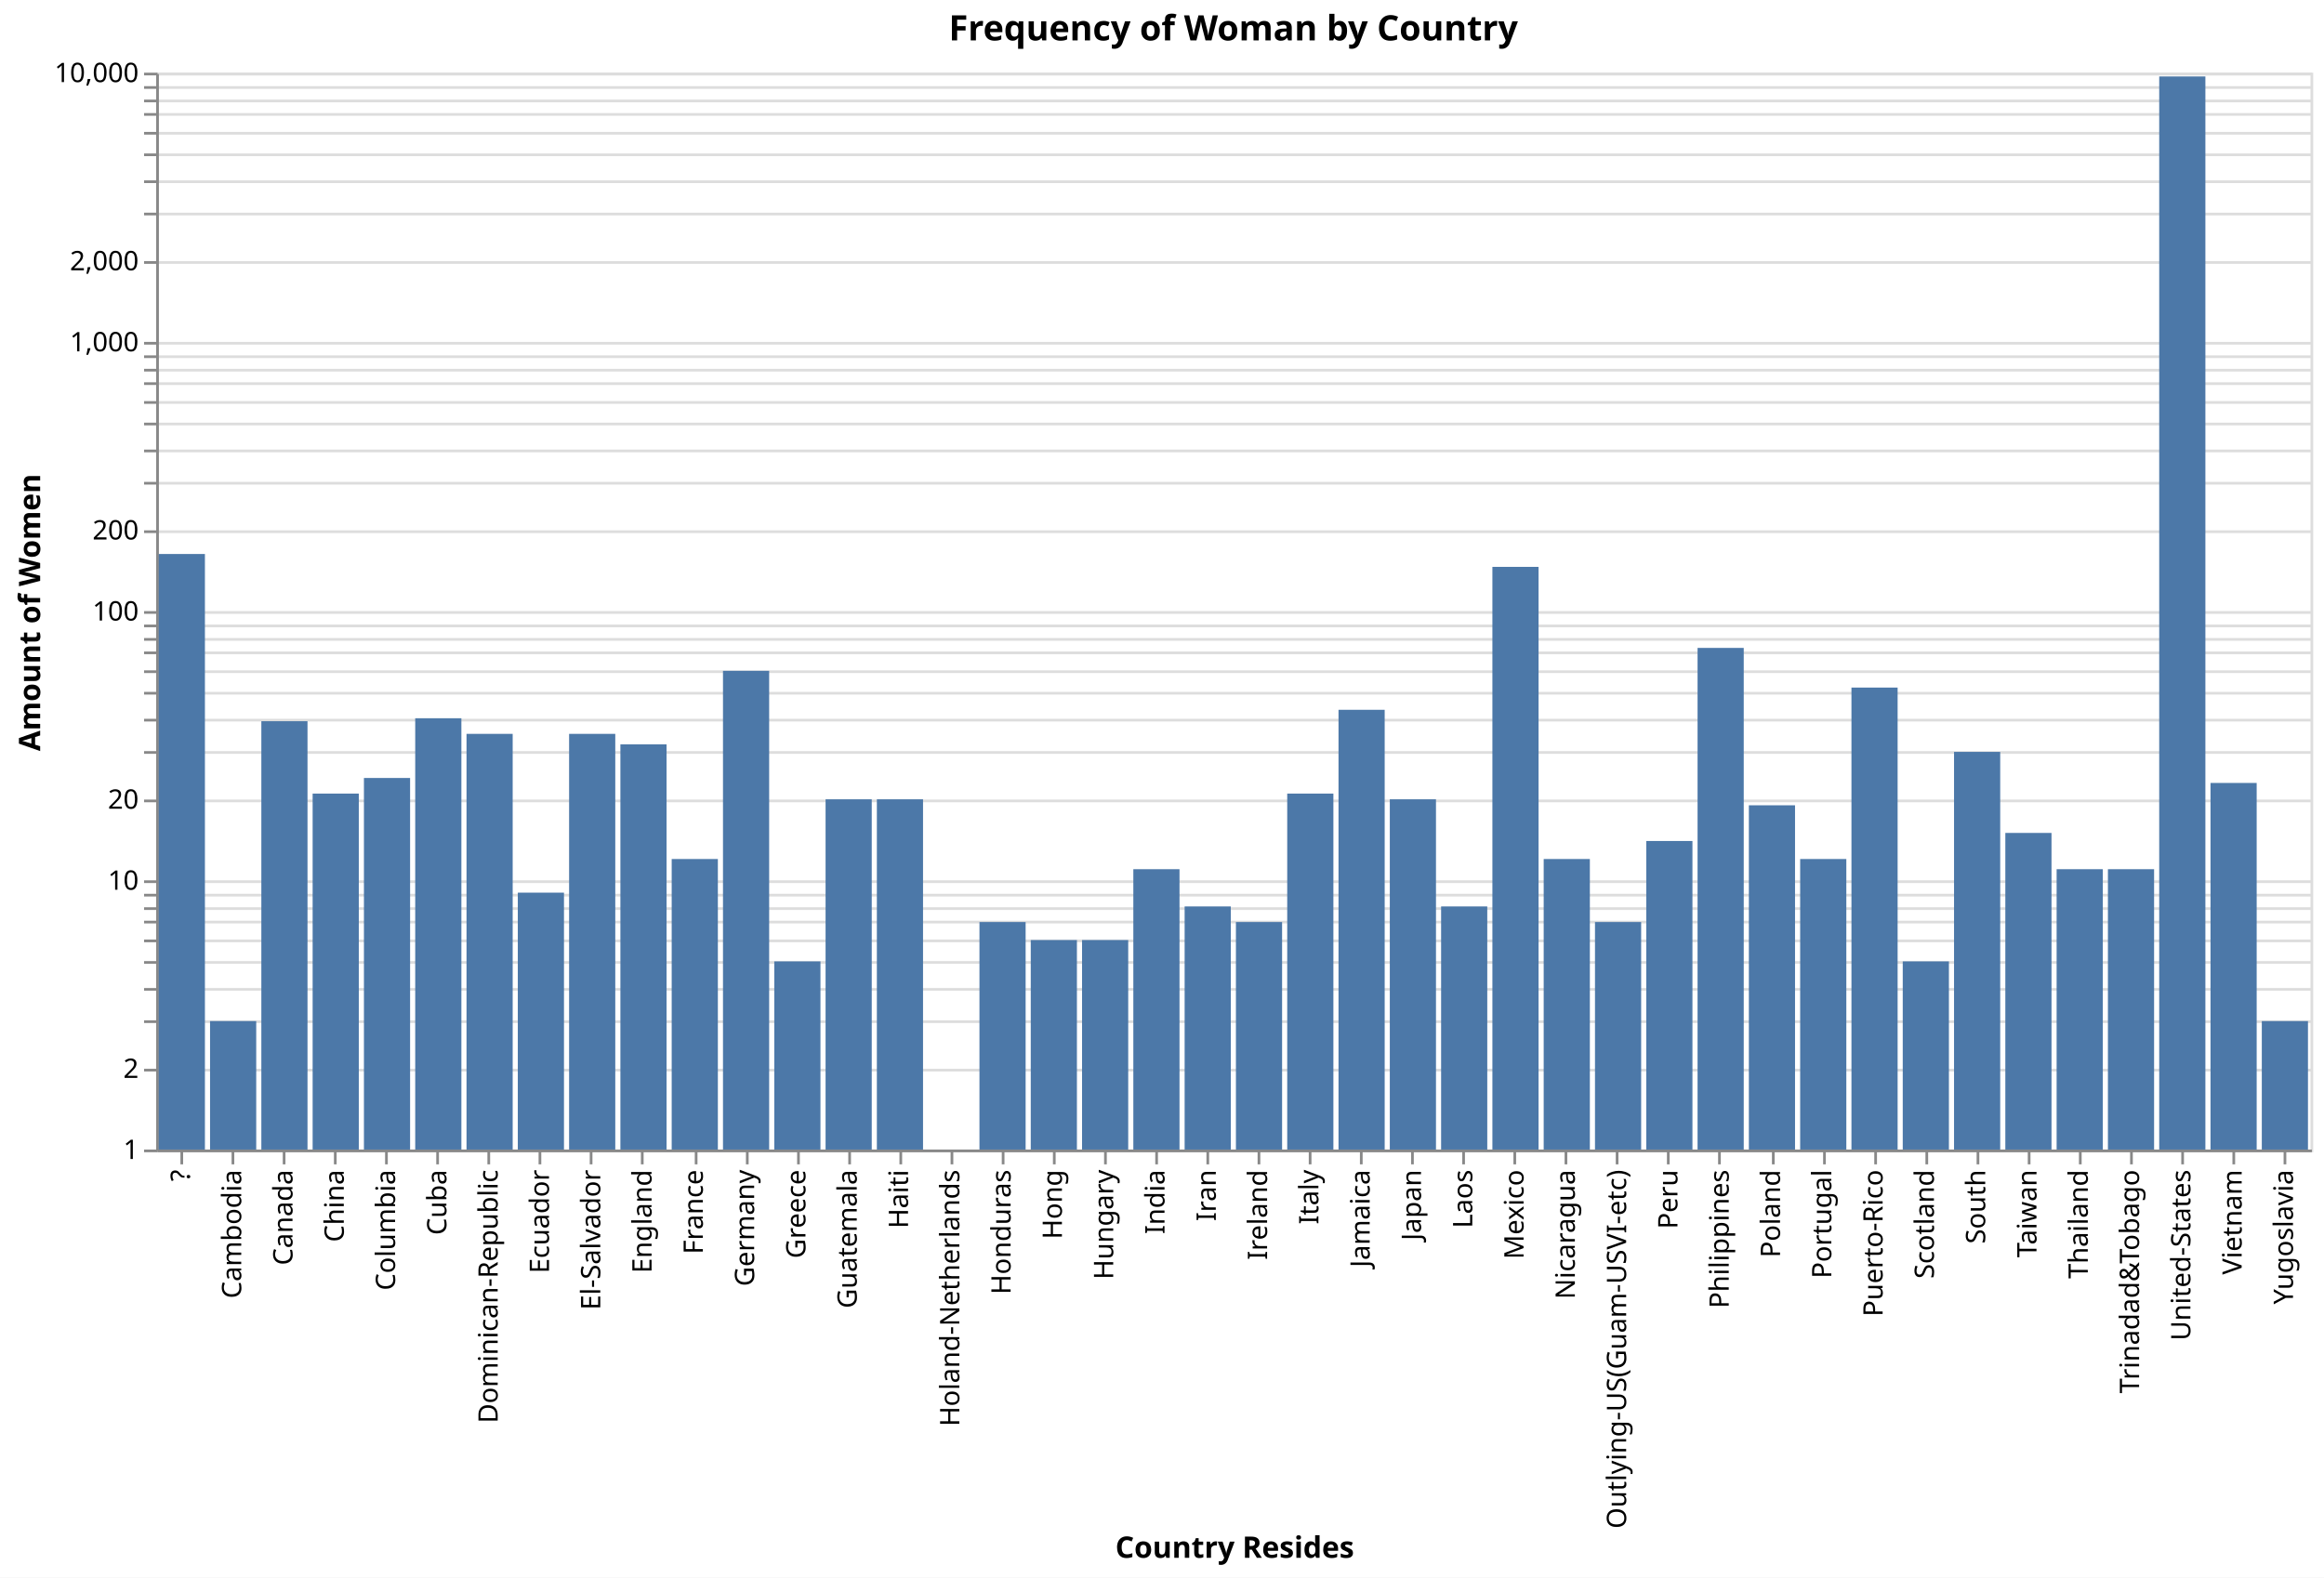
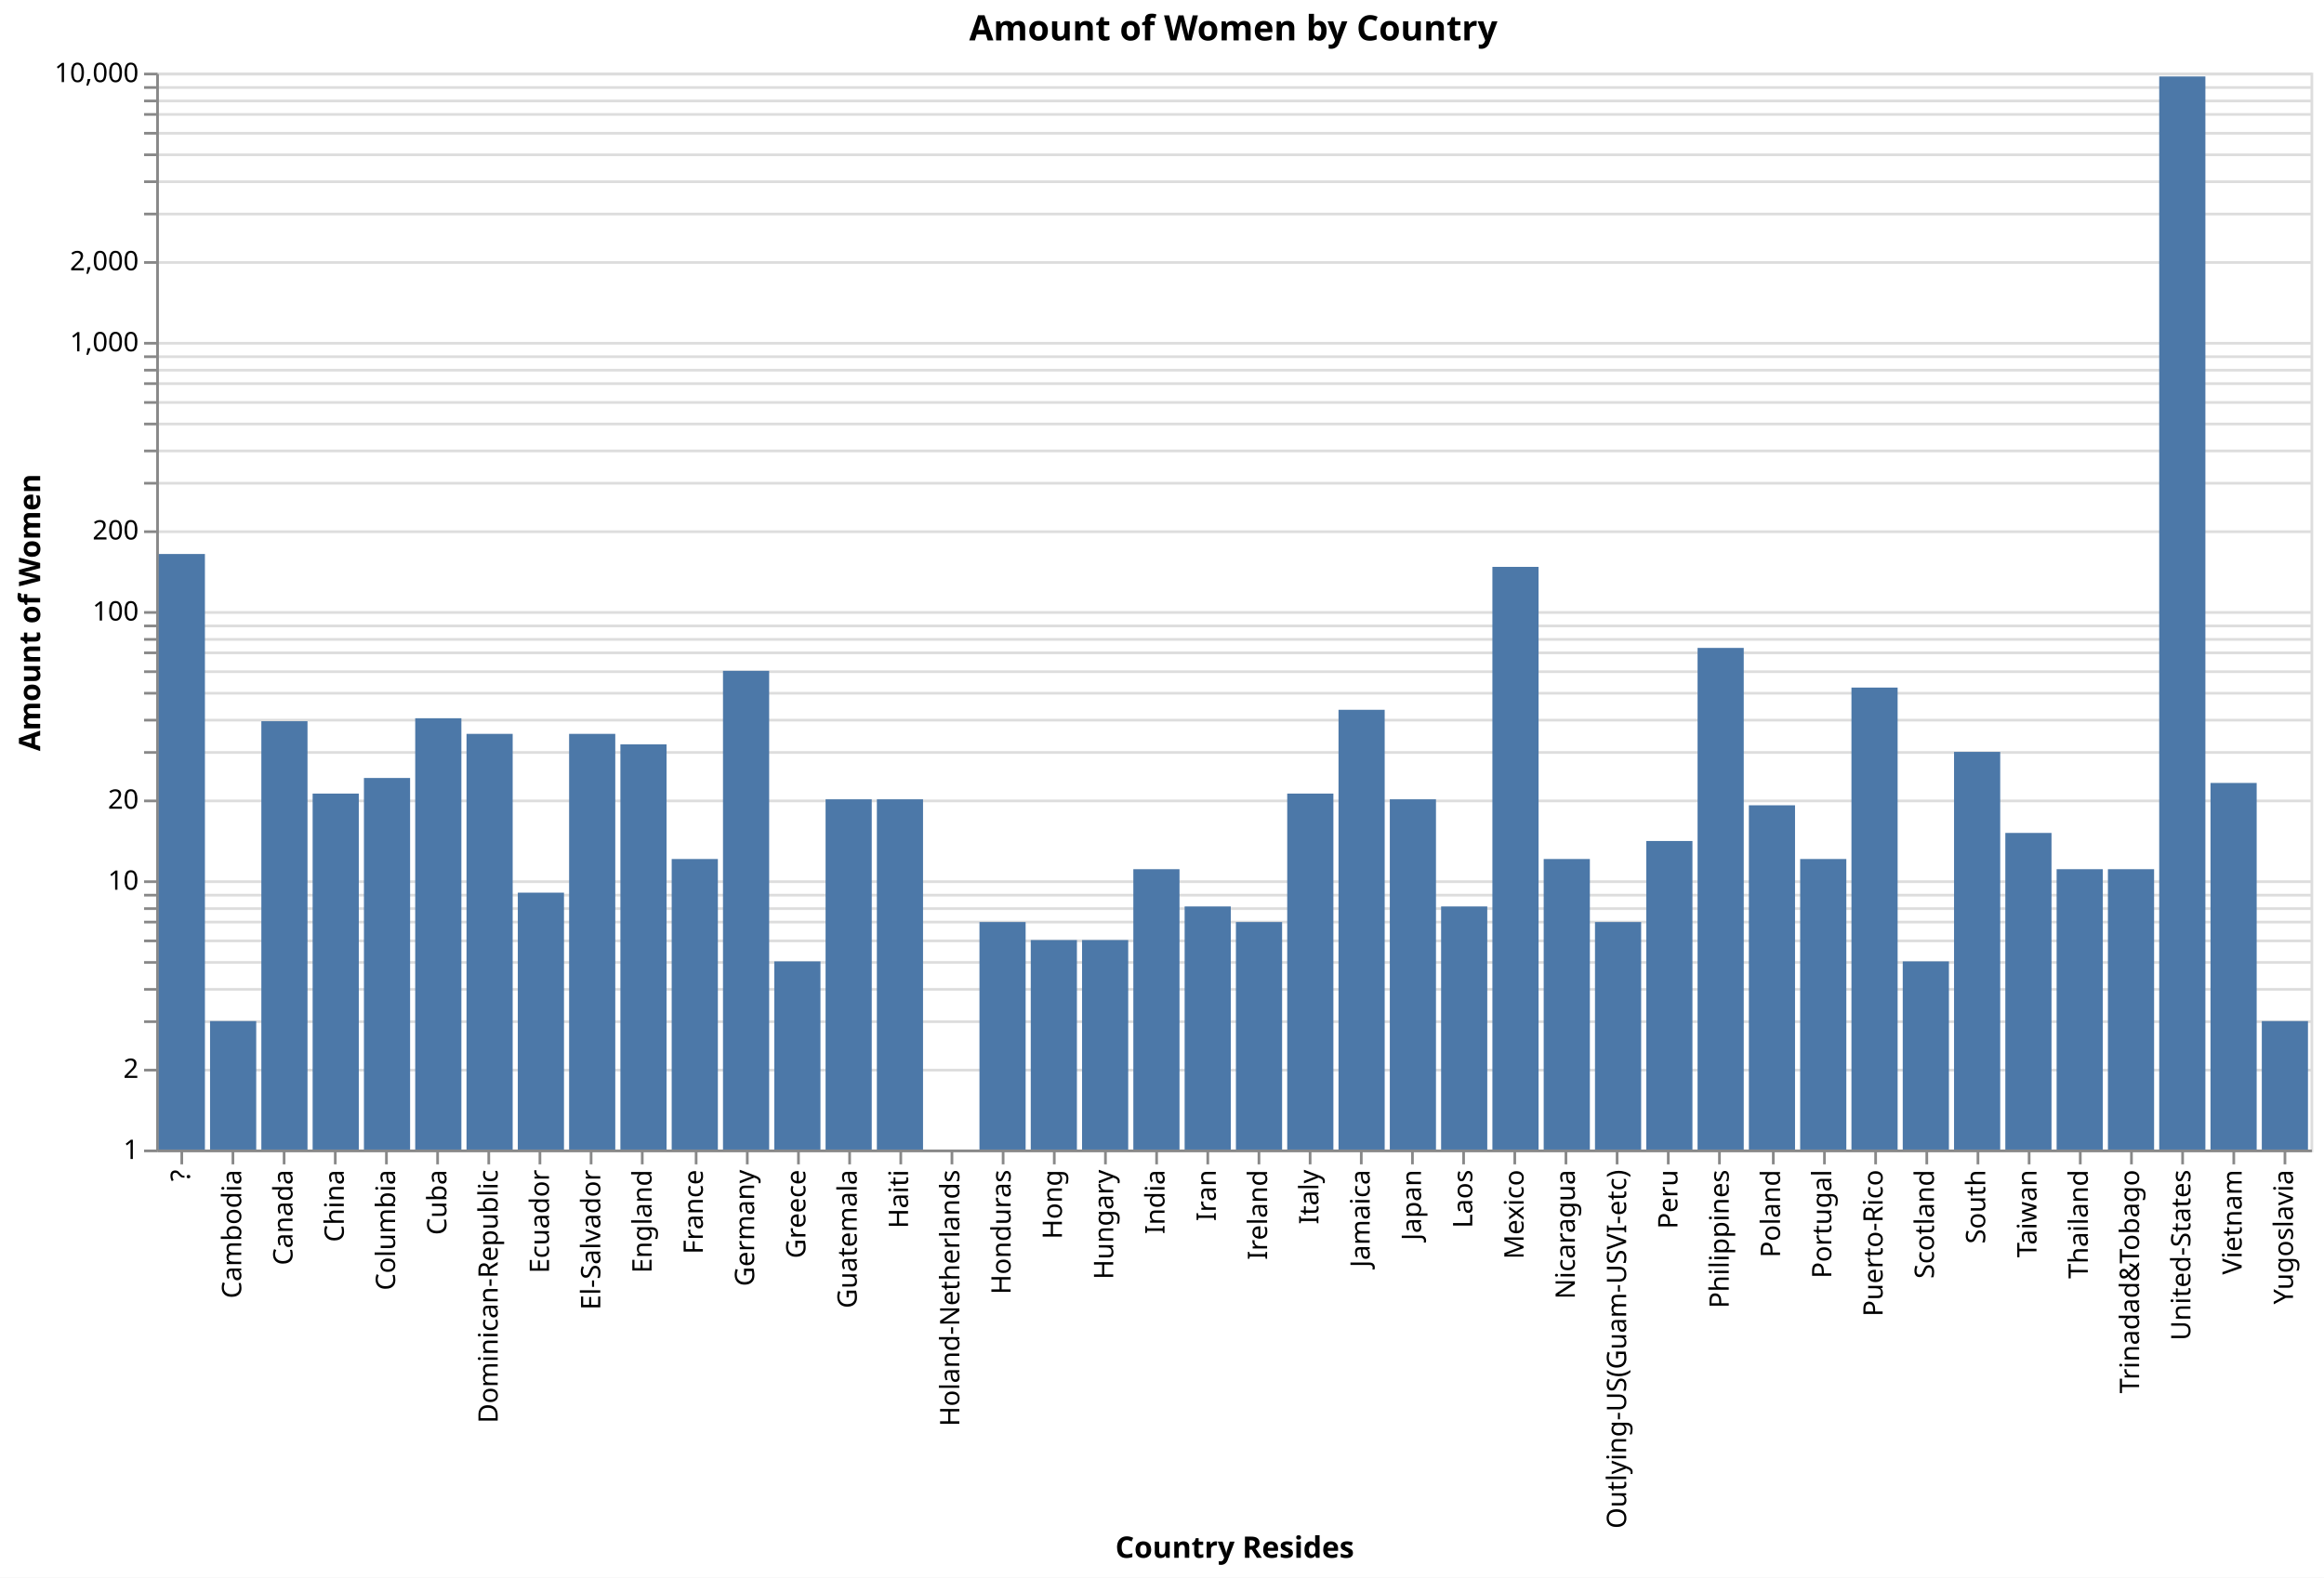
<svg xmlns="http://www.w3.org/2000/svg" version="1.1" class="marks" width="863" height="586" viewBox="0 0 863 586">
  <rect width="863" height="586" fill="white" />
  <g fill="none" stroke-miterlimit="10" transform="translate(58,27)">
    <g class="mark-group role-frame root" role="graphics-object" aria-roledescription="group mark container">
      <g transform="translate(0,0)">
        <path class="background" aria-hidden="true" d="M0.5,0.5h800v400h-800Z" stroke="#ddd" />
        <g>
          <g class="mark-group role-axis" role="graphics-symbol" aria-roledescription="axis" aria-label="Y-axis for a log scale with values from 1 to 10,000">
            <g transform="translate(0.5,0.5)">
              <path class="background" aria-hidden="true" d="M0,0h0v0h0Z" pointer-events="none" />
              <g>
                <g class="mark-rule role-axis-grid" pointer-events="none">
                  <line transform="translate(0,400)" x2="800" y2="0" stroke="#ddd" stroke-width="1" opacity="1" />
                  <line transform="translate(0,370)" x2="800" y2="0" stroke="#ddd" stroke-width="1" opacity="1" />
                  <line transform="translate(0,352)" x2="800" y2="0" stroke="#ddd" stroke-width="1" opacity="1" />
                  <line transform="translate(0,340)" x2="800" y2="0" stroke="#ddd" stroke-width="1" opacity="1" />
                  <line transform="translate(0,330)" x2="800" y2="0" stroke="#ddd" stroke-width="1" opacity="1" />
                  <line transform="translate(0,322)" x2="800" y2="0" stroke="#ddd" stroke-width="1" opacity="1" />
                  <line transform="translate(0,315)" x2="800" y2="0" stroke="#ddd" stroke-width="1" opacity="1" />
                  <line transform="translate(0,310)" x2="800" y2="0" stroke="#ddd" stroke-width="1" opacity="1" />
                  <line transform="translate(0,305)" x2="800" y2="0" stroke="#ddd" stroke-width="1" opacity="1" />
                  <line transform="translate(0,300)" x2="800" y2="0" stroke="#ddd" stroke-width="1" opacity="1" />
                  <line transform="translate(0,270)" x2="800" y2="0" stroke="#ddd" stroke-width="1" opacity="1" />
                  <line transform="translate(0,252)" x2="800" y2="0" stroke="#ddd" stroke-width="1" opacity="1" />
                  <line transform="translate(0,240)" x2="800" y2="0" stroke="#ddd" stroke-width="1" opacity="1" />
                  <line transform="translate(0,230)" x2="800" y2="0" stroke="#ddd" stroke-width="1" opacity="1" />
                  <line transform="translate(0,222)" x2="800" y2="0" stroke="#ddd" stroke-width="1" opacity="1" />
                  <line transform="translate(0,215)" x2="800" y2="0" stroke="#ddd" stroke-width="1" opacity="1" />
                  <line transform="translate(0,210)" x2="800" y2="0" stroke="#ddd" stroke-width="1" opacity="1" />
                  <line transform="translate(0,205)" x2="800" y2="0" stroke="#ddd" stroke-width="1" opacity="1" />
                  <line transform="translate(0,200)" x2="800" y2="0" stroke="#ddd" stroke-width="1" opacity="1" />
                  <line transform="translate(0,170)" x2="800" y2="0" stroke="#ddd" stroke-width="1" opacity="1" />
                  <line transform="translate(0,152)" x2="800" y2="0" stroke="#ddd" stroke-width="1" opacity="1" />
                  <line transform="translate(0,140)" x2="800" y2="0" stroke="#ddd" stroke-width="1" opacity="1" />
                  <line transform="translate(0,130)" x2="800" y2="0" stroke="#ddd" stroke-width="1" opacity="1" />
                  <line transform="translate(0,122)" x2="800" y2="0" stroke="#ddd" stroke-width="1" opacity="1" />
                  <line transform="translate(0,115)" x2="800" y2="0" stroke="#ddd" stroke-width="1" opacity="1" />
                  <line transform="translate(0,110)" x2="800" y2="0" stroke="#ddd" stroke-width="1" opacity="1" />
                  <line transform="translate(0,105)" x2="800" y2="0" stroke="#ddd" stroke-width="1" opacity="1" />
                  <line transform="translate(0,100)" x2="800" y2="0" stroke="#ddd" stroke-width="1" opacity="1" />
                  <line transform="translate(0,70)" x2="800" y2="0" stroke="#ddd" stroke-width="1" opacity="1" />
                  <line transform="translate(0,52)" x2="800" y2="0" stroke="#ddd" stroke-width="1" opacity="1" />
                  <line transform="translate(0,40)" x2="800" y2="0" stroke="#ddd" stroke-width="1" opacity="1" />
                  <line transform="translate(0,30)" x2="800" y2="0" stroke="#ddd" stroke-width="1" opacity="1" />
                  <line transform="translate(0,22)" x2="800" y2="0" stroke="#ddd" stroke-width="1" opacity="1" />
                  <line transform="translate(0,15)" x2="800" y2="0" stroke="#ddd" stroke-width="1" opacity="1" />
                  <line transform="translate(0,10)" x2="800" y2="0" stroke="#ddd" stroke-width="1" opacity="1" />
                  <line transform="translate(0,5)" x2="800" y2="0" stroke="#ddd" stroke-width="1" opacity="1" />
                  <line transform="translate(0,0)" x2="800" y2="0" stroke="#ddd" stroke-width="1" opacity="1" />
                </g>
              </g>
              <path class="foreground" aria-hidden="true" d="" pointer-events="none" display="none" />
            </g>
          </g>
          <g class="mark-group role-axis" role="graphics-symbol" aria-roledescription="axis" aria-label="X-axis titled 'Country Resides' for a discrete scale with 42 values:  ?,  Cambodia,  Canada,  China,  Columbia, ending with  Yugoslavia">
            <g transform="translate(0.5,400.5)">
              <path class="background" aria-hidden="true" d="M0,0h0v0h0Z" pointer-events="none" />
              <g>
                <g class="mark-rule role-axis-tick" pointer-events="none">
                  <line transform="translate(9,0)" x2="0" y2="5" stroke="#888" stroke-width="1" opacity="1" />
                  <line transform="translate(28,0)" x2="0" y2="5" stroke="#888" stroke-width="1" opacity="1" />
                  <line transform="translate(47,0)" x2="0" y2="5" stroke="#888" stroke-width="1" opacity="1" />
                  <line transform="translate(66,0)" x2="0" y2="5" stroke="#888" stroke-width="1" opacity="1" />
                  <line transform="translate(85,0)" x2="0" y2="5" stroke="#888" stroke-width="1" opacity="1" />
                  <line transform="translate(104,0)" x2="0" y2="5" stroke="#888" stroke-width="1" opacity="1" />
                  <line transform="translate(123,0)" x2="0" y2="5" stroke="#888" stroke-width="1" opacity="1" />
                  <line transform="translate(142,0)" x2="0" y2="5" stroke="#888" stroke-width="1" opacity="1" />
                  <line transform="translate(161,0)" x2="0" y2="5" stroke="#888" stroke-width="1" opacity="1" />
                  <line transform="translate(180,0)" x2="0" y2="5" stroke="#888" stroke-width="1" opacity="1" />
                  <line transform="translate(200,0)" x2="0" y2="5" stroke="#888" stroke-width="1" opacity="1" />
                  <line transform="translate(219,0)" x2="0" y2="5" stroke="#888" stroke-width="1" opacity="1" />
                  <line transform="translate(238,0)" x2="0" y2="5" stroke="#888" stroke-width="1" opacity="1" />
                  <line transform="translate(257,0)" x2="0" y2="5" stroke="#888" stroke-width="1" opacity="1" />
                  <line transform="translate(276,0)" x2="0" y2="5" stroke="#888" stroke-width="1" opacity="1" />
                  <line transform="translate(295,0)" x2="0" y2="5" stroke="#888" stroke-width="1" opacity="1" />
                  <line transform="translate(314,0)" x2="0" y2="5" stroke="#888" stroke-width="1" opacity="1" />
                  <line transform="translate(333,0)" x2="0" y2="5" stroke="#888" stroke-width="1" opacity="1" />
                  <line transform="translate(352,0)" x2="0" y2="5" stroke="#888" stroke-width="1" opacity="1" />
                  <line transform="translate(371,0)" x2="0" y2="5" stroke="#888" stroke-width="1" opacity="1" />
                  <line transform="translate(390,0)" x2="0" y2="5" stroke="#888" stroke-width="1" opacity="1" />
                  <line transform="translate(409,0)" x2="0" y2="5" stroke="#888" stroke-width="1" opacity="1" />
                  <line transform="translate(428,0)" x2="0" y2="5" stroke="#888" stroke-width="1" opacity="1" />
                  <line transform="translate(447,0)" x2="0" y2="5" stroke="#888" stroke-width="1" opacity="1" />
                  <line transform="translate(466,0)" x2="0" y2="5" stroke="#888" stroke-width="1" opacity="1" />
                  <line transform="translate(485,0)" x2="0" y2="5" stroke="#888" stroke-width="1" opacity="1" />
                  <line transform="translate(504,0)" x2="0" y2="5" stroke="#888" stroke-width="1" opacity="1" />
                  <line transform="translate(523,0)" x2="0" y2="5" stroke="#888" stroke-width="1" opacity="1" />
                  <line transform="translate(542,0)" x2="0" y2="5" stroke="#888" stroke-width="1" opacity="1" />
                  <line transform="translate(561,0)" x2="0" y2="5" stroke="#888" stroke-width="1" opacity="1" />
                  <line transform="translate(580,0)" x2="0" y2="5" stroke="#888" stroke-width="1" opacity="1" />
                  <line transform="translate(600,0)" x2="0" y2="5" stroke="#888" stroke-width="1" opacity="1" />
                  <line transform="translate(619,0)" x2="0" y2="5" stroke="#888" stroke-width="1" opacity="1" />
                  <line transform="translate(638,0)" x2="0" y2="5" stroke="#888" stroke-width="1" opacity="1" />
                  <line transform="translate(657,0)" x2="0" y2="5" stroke="#888" stroke-width="1" opacity="1" />
                  <line transform="translate(676,0)" x2="0" y2="5" stroke="#888" stroke-width="1" opacity="1" />
                  <line transform="translate(695,0)" x2="0" y2="5" stroke="#888" stroke-width="1" opacity="1" />
                  <line transform="translate(714,0)" x2="0" y2="5" stroke="#888" stroke-width="1" opacity="1" />
                  <line transform="translate(733,0)" x2="0" y2="5" stroke="#888" stroke-width="1" opacity="1" />
                  <line transform="translate(752,0)" x2="0" y2="5" stroke="#888" stroke-width="1" opacity="1" />
                  <line transform="translate(771,0)" x2="0" y2="5" stroke="#888" stroke-width="1" opacity="1" />
                  <line transform="translate(790,0)" x2="0" y2="5" stroke="#888" stroke-width="1" opacity="1" />
                </g>
                <g class="mark-text role-axis-label" pointer-events="none">
                  <text text-anchor="end" transform="translate(9.02381,7) rotate(270) translate(0,3)" font-family="sans-serif" font-size="10px" fill="#000" opacity="1">?</text>
                  <text text-anchor="end" transform="translate(28.07143,7) rotate(270) translate(0,3)" font-family="sans-serif" font-size="10px" fill="#000" opacity="1">Cambodia</text>
                  <text text-anchor="end" transform="translate(47.11905,7) rotate(270) translate(0,3)" font-family="sans-serif" font-size="10px" fill="#000" opacity="1">Canada</text>
                  <text text-anchor="end" transform="translate(66.16667,7) rotate(270) translate(0,3)" font-family="sans-serif" font-size="10px" fill="#000" opacity="1">China</text>
                  <text text-anchor="end" transform="translate(85.21429,7) rotate(270) translate(0,3)" font-family="sans-serif" font-size="10px" fill="#000" opacity="1">Columbia</text>
                  <text text-anchor="end" transform="translate(104.2619,7) rotate(270) translate(0,3)" font-family="sans-serif" font-size="10px" fill="#000" opacity="1">Cuba</text>
                  <text text-anchor="end" transform="translate(123.3095,7) rotate(270) translate(0,3)" font-family="sans-serif" font-size="10px" fill="#000" opacity="1">Dominican-Republic</text>
                  <text text-anchor="end" transform="translate(142.3571,7) rotate(270) translate(0,3)" font-family="sans-serif" font-size="10px" fill="#000" opacity="1">Ecuador</text>
                  <text text-anchor="end" transform="translate(161.4048,7) rotate(270) translate(0,3)" font-family="sans-serif" font-size="10px" fill="#000" opacity="1">El-Salvador</text>
                  <text text-anchor="end" transform="translate(180.4524,7) rotate(270) translate(0,3)" font-family="sans-serif" font-size="10px" fill="#000" opacity="1">England</text>
                  <text text-anchor="end" transform="translate(199.5,7) rotate(270) translate(0,3)" font-family="sans-serif" font-size="10px" fill="#000" opacity="1">France</text>
                  <text text-anchor="end" transform="translate(218.5476,7) rotate(270) translate(0,3)" font-family="sans-serif" font-size="10px" fill="#000" opacity="1">Germany</text>
                  <text text-anchor="end" transform="translate(237.5952,7) rotate(270) translate(0,3)" font-family="sans-serif" font-size="10px" fill="#000" opacity="1">Greece</text>
                  <text text-anchor="end" transform="translate(256.6429,7) rotate(270) translate(0,3)" font-family="sans-serif" font-size="10px" fill="#000" opacity="1">Guatemala</text>
                  <text text-anchor="end" transform="translate(275.6905,7) rotate(270) translate(0,3)" font-family="sans-serif" font-size="10px" fill="#000" opacity="1">Haiti</text>
                  <text text-anchor="end" transform="translate(294.7381,7) rotate(270) translate(0,3)" font-family="sans-serif" font-size="10px" fill="#000" opacity="1">Holand-Netherlands</text>
                  <text text-anchor="end" transform="translate(313.7857,7) rotate(270) translate(0,3)" font-family="sans-serif" font-size="10px" fill="#000" opacity="1">Honduras</text>
                  <text text-anchor="end" transform="translate(332.8333,7) rotate(270) translate(0,3)" font-family="sans-serif" font-size="10px" fill="#000" opacity="1">Hong</text>
                  <text text-anchor="end" transform="translate(351.881,7) rotate(270) translate(0,3)" font-family="sans-serif" font-size="10px" fill="#000" opacity="1">Hungary</text>
                  <text text-anchor="end" transform="translate(370.9286,7) rotate(270) translate(0,3)" font-family="sans-serif" font-size="10px" fill="#000" opacity="1">India</text>
                  <text text-anchor="end" transform="translate(389.9762,7) rotate(270) translate(0,3)" font-family="sans-serif" font-size="10px" fill="#000" opacity="1">Iran</text>
                  <text text-anchor="end" transform="translate(409.0238,7) rotate(270) translate(0,3)" font-family="sans-serif" font-size="10px" fill="#000" opacity="1">Ireland</text>
                  <text text-anchor="end" transform="translate(428.0714,7) rotate(270) translate(0,3)" font-family="sans-serif" font-size="10px" fill="#000" opacity="1">Italy</text>
                  <text text-anchor="end" transform="translate(447.119,7) rotate(270) translate(0,3)" font-family="sans-serif" font-size="10px" fill="#000" opacity="1">Jamaica</text>
                  <text text-anchor="end" transform="translate(466.1667,7) rotate(270) translate(0,3)" font-family="sans-serif" font-size="10px" fill="#000" opacity="1">Japan</text>
                  <text text-anchor="end" transform="translate(485.2143,7) rotate(270) translate(0,3)" font-family="sans-serif" font-size="10px" fill="#000" opacity="1">Laos</text>
                  <text text-anchor="end" transform="translate(504.2619,7) rotate(270) translate(0,3)" font-family="sans-serif" font-size="10px" fill="#000" opacity="1">Mexico</text>
                  <text text-anchor="end" transform="translate(523.3095,7) rotate(270) translate(0,3)" font-family="sans-serif" font-size="10px" fill="#000" opacity="1">Nicaragua</text>
                  <text text-anchor="end" transform="translate(542.3571,7) rotate(270) translate(0,3)" font-family="sans-serif" font-size="10px" fill="#000" opacity="1">Outlying-US(Guam-USVI-etc)</text>
                  <text text-anchor="end" transform="translate(561.4048,7) rotate(270) translate(0,3)" font-family="sans-serif" font-size="10px" fill="#000" opacity="1">Peru</text>
                  <text text-anchor="end" transform="translate(580.4524,7) rotate(270) translate(0,3)" font-family="sans-serif" font-size="10px" fill="#000" opacity="1">Philippines</text>
                  <text text-anchor="end" transform="translate(599.5,7) rotate(270) translate(0,3)" font-family="sans-serif" font-size="10px" fill="#000" opacity="1">Poland</text>
                  <text text-anchor="end" transform="translate(618.5476,7) rotate(270) translate(0,3)" font-family="sans-serif" font-size="10px" fill="#000" opacity="1">Portugal</text>
                  <text text-anchor="end" transform="translate(637.5952,7) rotate(270) translate(0,3)" font-family="sans-serif" font-size="10px" fill="#000" opacity="1">Puerto-Rico</text>
                  <text text-anchor="end" transform="translate(656.6429,7) rotate(270) translate(0,3)" font-family="sans-serif" font-size="10px" fill="#000" opacity="1">Scotland</text>
                  <text text-anchor="end" transform="translate(675.6905,7) rotate(270) translate(0,3)" font-family="sans-serif" font-size="10px" fill="#000" opacity="1">South</text>
                  <text text-anchor="end" transform="translate(694.7381,7) rotate(270) translate(0,3)" font-family="sans-serif" font-size="10px" fill="#000" opacity="1">Taiwan</text>
                  <text text-anchor="end" transform="translate(713.7857,7) rotate(270) translate(0,3)" font-family="sans-serif" font-size="10px" fill="#000" opacity="1">Thailand</text>
                  <text text-anchor="end" transform="translate(732.8333,7) rotate(270) translate(0,3)" font-family="sans-serif" font-size="10px" fill="#000" opacity="1">Trinadad&amp;Tobago</text>
                  <text text-anchor="end" transform="translate(751.881,7) rotate(270) translate(0,3)" font-family="sans-serif" font-size="10px" fill="#000" opacity="1">United-States</text>
                  <text text-anchor="end" transform="translate(770.9286,7) rotate(270) translate(0,3)" font-family="sans-serif" font-size="10px" fill="#000" opacity="1">Vietnam</text>
                  <text text-anchor="end" transform="translate(789.9762,7) rotate(270) translate(0,3)" font-family="sans-serif" font-size="10px" fill="#000" opacity="1">Yugoslavia</text>
                </g>
                <g class="mark-rule role-axis-domain" pointer-events="none">
                  <line transform="translate(0,0)" x2="800" y2="0" stroke="#888" stroke-width="1" opacity="1" />
                </g>
                <g class="mark-text role-axis-title" pointer-events="none">
                  <text text-anchor="middle" transform="translate(400,151.1377)" font-family="sans-serif" font-size="11px" font-weight="bold" fill="#000" opacity="1">Country Resides</text>
                </g>
              </g>
              <path class="foreground" aria-hidden="true" d="" pointer-events="none" display="none" />
            </g>
          </g>
          <g class="mark-group role-axis" role="graphics-symbol" aria-roledescription="axis" aria-label="Y-axis titled 'Amount of Women' for a log scale with values from 1 to 10,000">
            <g transform="translate(0.5,0.5)">
              <path class="background" aria-hidden="true" d="M0,0h0v0h0Z" pointer-events="none" />
              <g>
                <g class="mark-rule role-axis-tick" pointer-events="none">
                  <line transform="translate(0,400)" x2="-5" y2="0" stroke="#888" stroke-width="1" opacity="1" />
                  <line transform="translate(0,370)" x2="-5" y2="0" stroke="#888" stroke-width="1" opacity="1" />
                  <line transform="translate(0,352)" x2="-5" y2="0" stroke="#888" stroke-width="1" opacity="1" />
                  <line transform="translate(0,340)" x2="-5" y2="0" stroke="#888" stroke-width="1" opacity="1" />
                  <line transform="translate(0,330)" x2="-5" y2="0" stroke="#888" stroke-width="1" opacity="1" />
                  <line transform="translate(0,322)" x2="-5" y2="0" stroke="#888" stroke-width="1" opacity="1" />
                  <line transform="translate(0,315)" x2="-5" y2="0" stroke="#888" stroke-width="1" opacity="1" />
                  <line transform="translate(0,310)" x2="-5" y2="0" stroke="#888" stroke-width="1" opacity="1" />
                  <line transform="translate(0,305)" x2="-5" y2="0" stroke="#888" stroke-width="1" opacity="1" />
                  <line transform="translate(0,300)" x2="-5" y2="0" stroke="#888" stroke-width="1" opacity="1" />
                  <line transform="translate(0,270)" x2="-5" y2="0" stroke="#888" stroke-width="1" opacity="1" />
                  <line transform="translate(0,252)" x2="-5" y2="0" stroke="#888" stroke-width="1" opacity="1" />
                  <line transform="translate(0,240)" x2="-5" y2="0" stroke="#888" stroke-width="1" opacity="1" />
                  <line transform="translate(0,230)" x2="-5" y2="0" stroke="#888" stroke-width="1" opacity="1" />
                  <line transform="translate(0,222)" x2="-5" y2="0" stroke="#888" stroke-width="1" opacity="1" />
                  <line transform="translate(0,215)" x2="-5" y2="0" stroke="#888" stroke-width="1" opacity="1" />
                  <line transform="translate(0,210)" x2="-5" y2="0" stroke="#888" stroke-width="1" opacity="1" />
                  <line transform="translate(0,205)" x2="-5" y2="0" stroke="#888" stroke-width="1" opacity="1" />
                  <line transform="translate(0,200)" x2="-5" y2="0" stroke="#888" stroke-width="1" opacity="1" />
                  <line transform="translate(0,170)" x2="-5" y2="0" stroke="#888" stroke-width="1" opacity="1" />
                  <line transform="translate(0,152)" x2="-5" y2="0" stroke="#888" stroke-width="1" opacity="1" />
                  <line transform="translate(0,140)" x2="-5" y2="0" stroke="#888" stroke-width="1" opacity="1" />
                  <line transform="translate(0,130)" x2="-5" y2="0" stroke="#888" stroke-width="1" opacity="1" />
                  <line transform="translate(0,122)" x2="-5" y2="0" stroke="#888" stroke-width="1" opacity="1" />
                  <line transform="translate(0,115)" x2="-5" y2="0" stroke="#888" stroke-width="1" opacity="1" />
                  <line transform="translate(0,110)" x2="-5" y2="0" stroke="#888" stroke-width="1" opacity="1" />
                  <line transform="translate(0,105)" x2="-5" y2="0" stroke="#888" stroke-width="1" opacity="1" />
                  <line transform="translate(0,100)" x2="-5" y2="0" stroke="#888" stroke-width="1" opacity="1" />
                  <line transform="translate(0,70)" x2="-5" y2="0" stroke="#888" stroke-width="1" opacity="1" />
                  <line transform="translate(0,52)" x2="-5" y2="0" stroke="#888" stroke-width="1" opacity="1" />
                  <line transform="translate(0,40)" x2="-5" y2="0" stroke="#888" stroke-width="1" opacity="1" />
                  <line transform="translate(0,30)" x2="-5" y2="0" stroke="#888" stroke-width="1" opacity="1" />
                  <line transform="translate(0,22)" x2="-5" y2="0" stroke="#888" stroke-width="1" opacity="1" />
                  <line transform="translate(0,15)" x2="-5" y2="0" stroke="#888" stroke-width="1" opacity="1" />
                  <line transform="translate(0,10)" x2="-5" y2="0" stroke="#888" stroke-width="1" opacity="1" />
                  <line transform="translate(0,5)" x2="-5" y2="0" stroke="#888" stroke-width="1" opacity="1" />
                  <line transform="translate(0,0)" x2="-5" y2="0" stroke="#888" stroke-width="1" opacity="1" />
                </g>
                <g class="mark-text role-axis-label" pointer-events="none">
                  <text text-anchor="end" transform="translate(-7,403)" font-family="sans-serif" font-size="10px" fill="#000" opacity="1">1</text>
                  <text text-anchor="end" transform="translate(-7,372.897)" font-family="sans-serif" font-size="10px" fill="#000" opacity="1">2</text>
                  <text text-anchor="end" transform="translate(-7,355.2879)" font-family="sans-serif" font-size="10px" fill="#000" opacity="1" />
                  <text text-anchor="end" transform="translate(-7,342.794)" font-family="sans-serif" font-size="10px" fill="#000" opacity="1" />
                  <text text-anchor="end" transform="translate(-7,333.103)" font-family="sans-serif" font-size="10px" fill="#000" opacity="1" />
                  <text text-anchor="end" transform="translate(-7,325.1849)" font-family="sans-serif" font-size="10px" fill="#000" opacity="1" />
                  <text text-anchor="end" transform="translate(-7,318.4902)" font-family="sans-serif" font-size="10px" fill="#000" opacity="1" />
                  <text text-anchor="end" transform="translate(-7,312.691)" font-family="sans-serif" font-size="10px" fill="#000" opacity="1" />
                  <text text-anchor="end" transform="translate(-7,307.5757)" font-family="sans-serif" font-size="10px" fill="#000" opacity="1" />
                  <text text-anchor="end" transform="translate(-7,303)" font-family="sans-serif" font-size="10px" fill="#000" opacity="1">10</text>
                  <text text-anchor="end" transform="translate(-7,272.897)" font-family="sans-serif" font-size="10px" fill="#000" opacity="1">20</text>
                  <text text-anchor="end" transform="translate(-7,255.2879)" font-family="sans-serif" font-size="10px" fill="#000" opacity="1" />
                  <text text-anchor="end" transform="translate(-7,242.794)" font-family="sans-serif" font-size="10px" fill="#000" opacity="1" />
                  <text text-anchor="end" transform="translate(-7,233.103)" font-family="sans-serif" font-size="10px" fill="#000" opacity="1" />
                  <text text-anchor="end" transform="translate(-7,225.1849)" font-family="sans-serif" font-size="10px" fill="#000" opacity="1" />
                  <text text-anchor="end" transform="translate(-7,218.4902)" font-family="sans-serif" font-size="10px" fill="#000" opacity="1" />
                  <text text-anchor="end" transform="translate(-7,212.691)" font-family="sans-serif" font-size="10px" fill="#000" opacity="1" />
                  <text text-anchor="end" transform="translate(-7,207.5757)" font-family="sans-serif" font-size="10px" fill="#000" opacity="1" />
                  <text text-anchor="end" transform="translate(-7,203)" font-family="sans-serif" font-size="10px" fill="#000" opacity="1">100</text>
                  <text text-anchor="end" transform="translate(-7,172.897)" font-family="sans-serif" font-size="10px" fill="#000" opacity="1">200</text>
                  <text text-anchor="end" transform="translate(-7,155.2879)" font-family="sans-serif" font-size="10px" fill="#000" opacity="1" />
                  <text text-anchor="end" transform="translate(-7,142.794)" font-family="sans-serif" font-size="10px" fill="#000" opacity="1" />
                  <text text-anchor="end" transform="translate(-7,133.103)" font-family="sans-serif" font-size="10px" fill="#000" opacity="1" />
                  <text text-anchor="end" transform="translate(-7,125.1849)" font-family="sans-serif" font-size="10px" fill="#000" opacity="1" />
                  <text text-anchor="end" transform="translate(-7,118.4902)" font-family="sans-serif" font-size="10px" fill="#000" opacity="1" />
                  <text text-anchor="end" transform="translate(-7,112.691)" font-family="sans-serif" font-size="10px" fill="#000" opacity="1" />
                  <text text-anchor="end" transform="translate(-7,107.5757)" font-family="sans-serif" font-size="10px" fill="#000" opacity="1" />
                  <text text-anchor="end" transform="translate(-7,103)" font-family="sans-serif" font-size="10px" fill="#000" opacity="1">1,000</text>
                  <text text-anchor="end" transform="translate(-7,72.897)" font-family="sans-serif" font-size="10px" fill="#000" opacity="1">2,000</text>
                  <text text-anchor="end" transform="translate(-7,55.28787)" font-family="sans-serif" font-size="10px" fill="#000" opacity="1" />
                  <text text-anchor="end" transform="translate(-7,42.794)" font-family="sans-serif" font-size="10px" fill="#000" opacity="1" />
                  <text text-anchor="end" transform="translate(-7,33.103)" font-family="sans-serif" font-size="10px" fill="#000" opacity="1" />
                  <text text-anchor="end" transform="translate(-7,25.18487)" font-family="sans-serif" font-size="10px" fill="#000" opacity="1" />
                  <text text-anchor="end" transform="translate(-7,18.4902)" font-family="sans-serif" font-size="10px" fill="#000" opacity="1" />
                  <text text-anchor="end" transform="translate(-7,12.691)" font-family="sans-serif" font-size="10px" fill="#000" opacity="1" />
                  <text text-anchor="end" transform="translate(-7,7.575749)" font-family="sans-serif" font-size="10px" fill="#000" opacity="1" />
                  <text text-anchor="end" transform="translate(-7,3)" font-family="sans-serif" font-size="10px" fill="#000" opacity="1">10,000</text>
                </g>
                <g class="mark-rule role-axis-domain" pointer-events="none">
                  <line transform="translate(0,400)" x2="0" y2="-400" stroke="#888" stroke-width="1" opacity="1" />
                </g>
                <g class="mark-text role-axis-title" pointer-events="none">
                  <text text-anchor="middle" transform="translate(-41.58594,200) rotate(-90) translate(0,-2)" font-family="sans-serif" font-size="11px" font-weight="bold" fill="#000" opacity="1">Amount of Women</text>
                </g>
              </g>
              <path class="foreground" aria-hidden="true" d="" pointer-events="none" display="none" />
            </g>
          </g>
          <g class="mark-rect role-mark marks" role="graphics-symbol" aria-roledescription="rect mark container">
            <path d="M96.19,239.794h17.143v160.206h-17.143Z" fill="#4c78a8" />
            <path d="M743.81,1.403h17.143v398.597h-17.143Z" fill="#4c78a8" />
            <path d="M439.048,236.653h17.143v163.347h-17.143Z" fill="#4c78a8" />
            <path d="M0.952,178.781h17.143v221.219h-17.143Z" fill="#4c78a8" />
            <path d="M305.714,315.49h17.143v84.51h-17.143Z" fill="#4c78a8" />
            <path d="M172.381,249.485h17.143v150.515h-17.143Z" fill="#4c78a8" />
            <path d="M496.19,183.565h17.143v216.435h-17.143Z" fill="#4c78a8" />
            <path d="M572.381,213.668h17.143v186.332h-17.143Z" fill="#4c78a8" />
            <path d="M77.143,261.979h17.143v138.021h-17.143Z" fill="#4c78a8" />
            <path d="M210.476,222.185h17.143v177.815h-17.143Z" fill="#4c78a8" />
            <path d="M477.143,309.691h17.143v90.309h-17.143Z" fill="#4c78a8" />
            <path d="M191.429,292.082h17.143v107.918h-17.143Z" fill="#4c78a8" />
            <path d="M629.524,228.4h17.143v171.6h-17.143Z" fill="#4c78a8" />
            <path d="M667.619,252.288h17.143v147.712h-17.143Z" fill="#4c78a8" />
            <path d="M591.429,272.125h17.143v127.875h-17.143Z" fill="#4c78a8" />
            <path d="M420,267.778h17.143v132.222h-17.143Z" fill="#4c78a8" />
            <path d="M362.857,295.861h17.143v104.139h-17.143Z" fill="#4c78a8" />
            <path d="M248.571,269.897h17.143v130.103h-17.143Z" fill="#4c78a8" />
            <path d="M115.238,245.593h17.143v154.407h-17.143Z" fill="#4c78a8" />
            <path d="M58.095,267.778h17.143v132.222h-17.143Z" fill="#4c78a8" />
            <path d="M153.333,245.593h17.143v154.407h-17.143Z" fill="#4c78a8" />
            <path d="M458.095,269.897h17.143v130.103h-17.143Z" fill="#4c78a8" />
            <path d="M39.048,240.894h17.143v159.106h-17.143Z" fill="#4c78a8" />
            <path d="M553.333,285.387h17.143v114.613h-17.143Z" fill="#4c78a8" />
            <path d="M534.286,315.49h17.143v84.51h-17.143Z" fill="#4c78a8" />
            <path d="M267.619,269.897h17.143v130.103h-17.143Z" fill="#4c78a8" />
            <path d="M515.238,292.082h17.143v107.918h-17.143Z" fill="#4c78a8" />
            <path d="M324.762,322.185h17.143v77.815h-17.143Z" fill="#4c78a8" />
            <path d="M724.762,295.861h17.143v104.139h-17.143Z" fill="#4c78a8" />
            <path d="M610.476,292.082h17.143v107.918h-17.143Z" fill="#4c78a8" />
            <path d="M762.857,263.827h17.143v136.173h-17.143Z" fill="#4c78a8" />
            <path d="M400.952,315.49h17.143v84.51h-17.143Z" fill="#4c78a8" />
            <path d="M381.905,309.691h17.143v90.309h-17.143Z" fill="#4c78a8" />
            <path d="M134.286,304.576h17.143v95.424h-17.143Z" fill="#4c78a8" />
            <path d="M781.905,352.288h17.143v47.712h-17.143Z" fill="#4c78a8" />
            <path d="M20,352.288h17.143v47.712h-17.143Z" fill="#4c78a8" />
            <path d="M686.667,282.391h17.143v117.609h-17.143Z" fill="#4c78a8" />
            <path d="M229.524,330.103h17.143v69.897h-17.143Z" fill="#4c78a8" />
            <path d="M705.714,295.861h17.143v104.139h-17.143Z" fill="#4c78a8" />
            <path d="M648.571,330.103h17.143v69.897h-17.143Z" fill="#4c78a8" />
            <path d="M343.81,322.185h17.143v77.815h-17.143Z" fill="#4c78a8" />
            <path d="M286.667,400h17.143v0h-17.143Z" fill="#4c78a8" />
          </g>
          <g class="mark-group role-title">
            <g transform="translate(400,-22)">
              <path class="background" aria-hidden="true" d="M0,0h0v0h0Z" pointer-events="none" />
              <g>
-                 <g class="mark-text role-title-text" role="graphics-symbol" aria-roledescription="title" aria-label="Title text 'Frequency of Woman by Country'" pointer-events="none">
-                   <text text-anchor="middle" transform="translate(0,10)" font-family="sans-serif" font-size="13px" font-weight="bold" fill="#000" opacity="1">Frequency of Woman by Country</text>
+                 <g class="mark-text role-title-text" role="graphics-symbol" aria-roledescription="title" aria-label="Title text 'Amount of Women by Country'" pointer-events="none">
+                   <text text-anchor="middle" transform="translate(0,10)" font-family="sans-serif" font-size="13px" font-weight="bold" fill="#000" opacity="1">Amount of Women by Country</text>
                </g>
              </g>
              <path class="foreground" aria-hidden="true" d="" pointer-events="none" display="none" />
            </g>
          </g>
        </g>
        <path class="foreground" aria-hidden="true" d="" display="none" />
      </g>
    </g>
  </g>
</svg>
